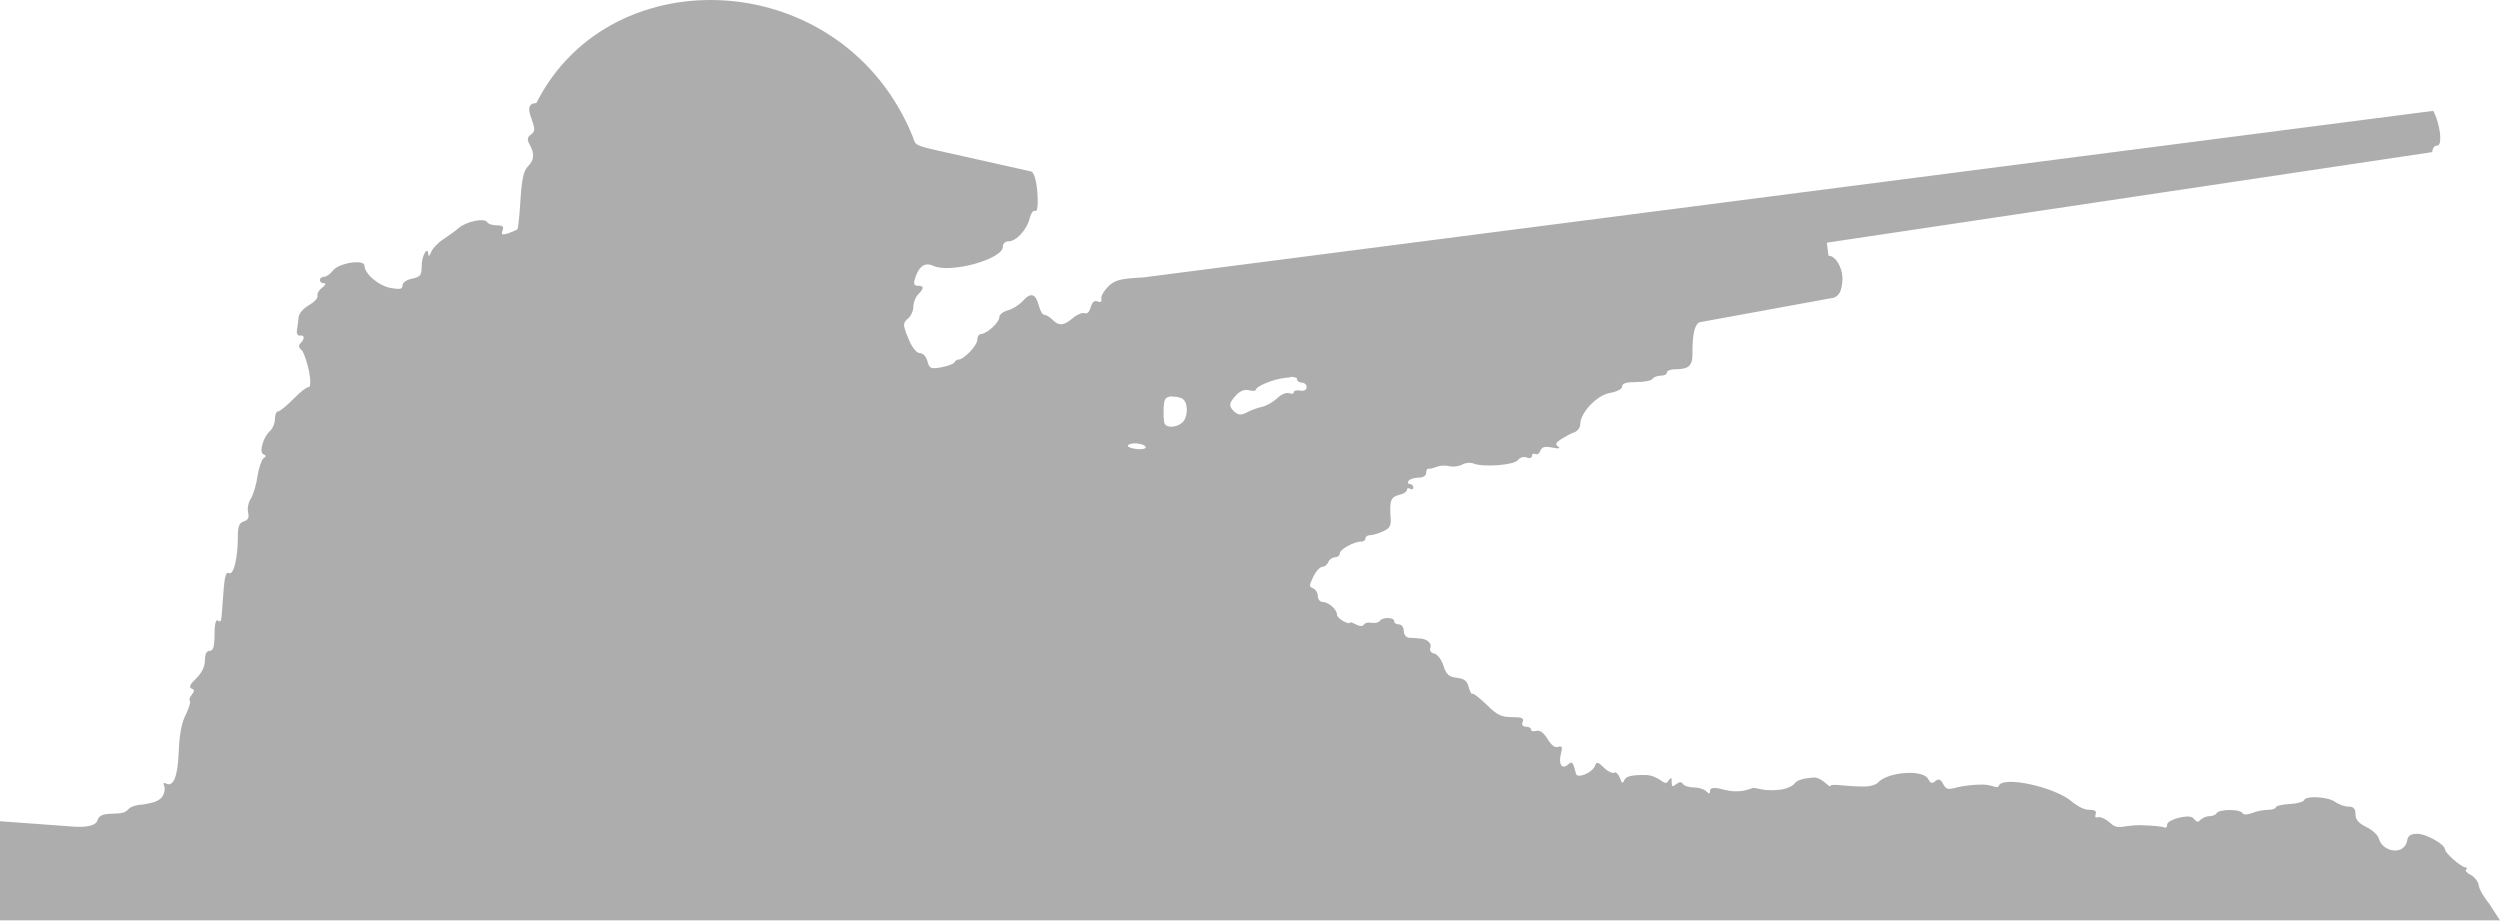
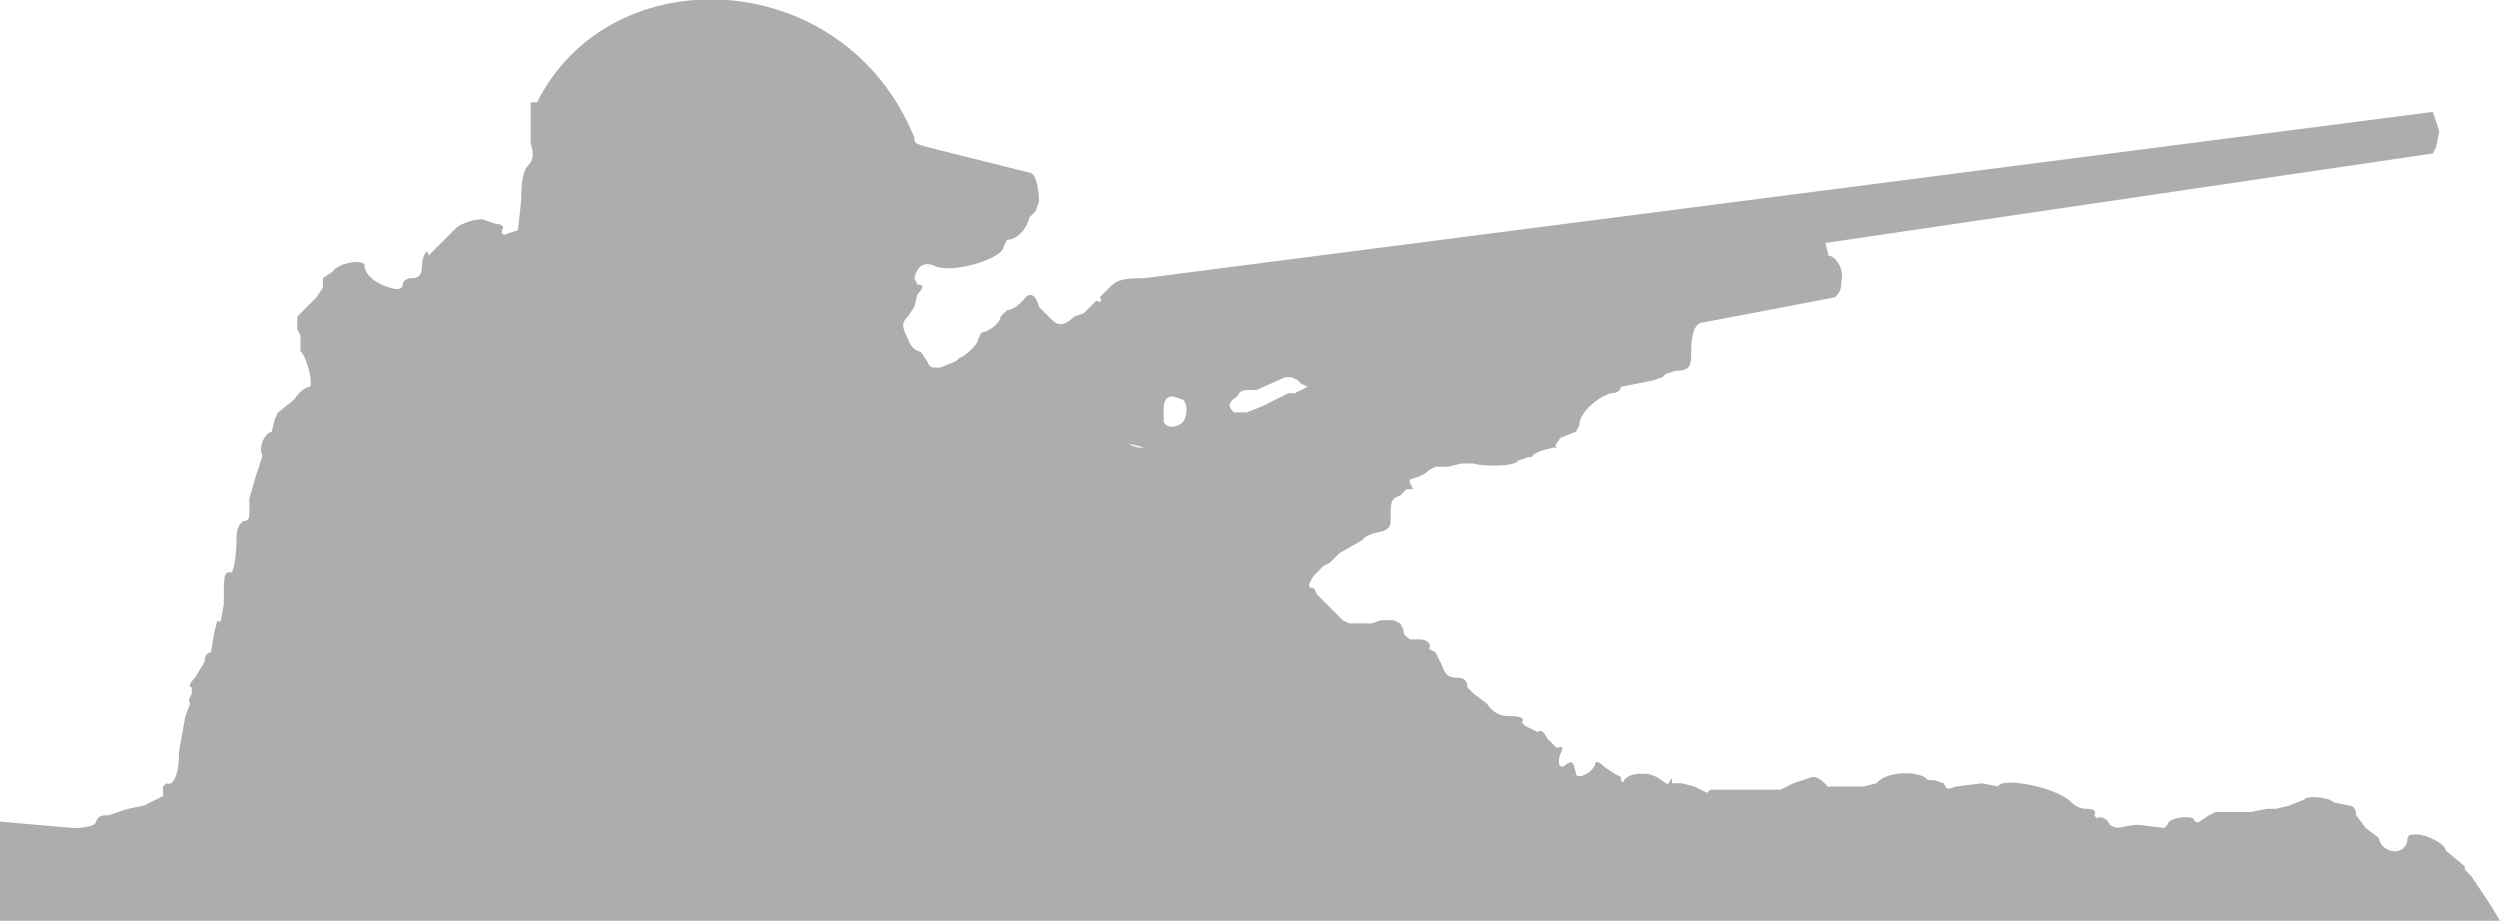
<svg xmlns="http://www.w3.org/2000/svg" viewBox="0 0 782 288">
-   <path fill="rgba(92,92,92,.5)" d="m167.8,32.18 -1.4,0.3c-1.1,0.9 -1.2,1.8 -0.1,4.8 1.1,3.2 1.1,3.8 -0.2,4.8 -1.2,0.9 -1.3,1.5 -0.4,3.2 1.6,2.9 1.4,4.8 -0.6,6.8 -1.3,1.3 -1.9,4 -2.3,10.5 -0.3,4.8 -0.7,9 -1,9.2 -0.3,0.2 -1.5,0.7 -2.8,1.2 -2,0.6 -2.3,0.4 -1.8,-0.9 0.5,-1.2 0,-1.6 -1.8,-1.6 -1.3,0 -2.7,-0.4 -3,-1 -0.9,-1.4 -6.6,-0.2 -9,1.9 -1.1,1 -3.3,2.5 -4.8,3.5 -1.5,1 -3.2,2.7 -3.7,3.9 -0.5,1.2 -0.9,1.6 -0.9,0.9 -0.1,-3 -2.1,0.2 -2.1,3.4 0,3.1 -0.4,3.5 -3,4.1 -1.7,0.3 -3,1.2 -3,2.1 0,1.2 -0.8,1.3 -3.7,0.8 -3.8,-0.7 -8.2,-4.5 -8.2,-7 0,-2.1 -8.2,-0.8 -9.9,1.6 -0.8,1 -2,1.9 -2.7,1.9 -1.7,0 -1.8,2 -0.1,2 0.8,0 0.5,0.6 -0.5,1.4 -1,0.7 -1.7,1.9 -1.5,2.6 0.2,0.7 -1.1,2 -2.7,2.9 -1.6,0.9 -3.1,2.6 -3.2,3.7 -0.1,1.1 -0.3,2.9 -0.5,4 -0.2,1.2 0.2,1.9 0.9,1.8 1.5,-0.3 1.6,1 0.2,2.4 -0.7,0.7 -0.6,1.4 0.5,2.3 0.6,0.5 3.4,8.7 2.3,11.4 -0.5,-0.3 -2.7,1.3 -4.8,3.5 -2.2,2.2 -4.4,4.1 -5,4.1 -0.6,0 -1,1.1 -1,2.4 0,1.3 -0.7,2.9 -1.4,3.6 -2.2,1.8 -3.7,6.8 -2.2,7.4 0.9,0.4 0.9,0.7 0,1.3 -0.6,0.5 -1.5,3.1 -1.9,5.8 -0.4,2.8 -1.4,5.9 -2.1,6.9 -0.7,1.1 -1.1,2.9 -0.8,4.2 0.4,1.6 0,2.4 -1.3,2.8 -1.5,0.5 -1.9,1.5 -1.9,4.8 0,6.6 -1.3,12 -2.7,11.4 -1.2,-0.5 -1.5,0.9 -2.1,9.8 -0.4,5.6 -0.4,5.7 -1.5,5 -0.6,-0.4 -1,1.3 -1,4.4 0,3.8 -0.4,5.1 -1.5,5.1 -1,0 -1.5,1 -1.5,3 0,1.9 -1,3.9 -2.7,5.6 -1.9,1.8 -2.4,2.8 -1.5,3.2 1,0.4 1,0.8 0.1,1.9 -0.7,0.8 -0.9,1.7 -0.6,2 0.3,0.3 -0.3,2.2 -1.3,4.3 -1.3,2.5 -2,6.2 -2.2,11.7 -0.3,7.8 -1.7,11.2 -4.2,9.7 -0.5,-0.3 -0.7,0.1 -0.3,1 0.3,0.9 0,2.4 -0.8,3.4 -1.3,1.7 -4.2,1.9 -6,2.3 -1.7,0 -3.6,0.6 -4.3,1.3 -1.4,1.4 -1.7,1.4 -6.2,1.6 -2.1,0.1 -3.2,0.7 -3.6,2 -0.7,2.6 -7.3,2 -7.3,2 l -23.2,-1.7 0,31 782,0 -3.386,-5.23c-1.1,-1.2 -3.114,-4.34 -3.214,-5.54 -0.2,-1.3 -1.3,-2.8 -2.5,-3.4 -1.2,-0.6 -1.9,-1.4 -1.5,-1.7 0.4,-0.4 0.3,-0.7 -0.2,-0.7 -1.3,0 -6.4,-4.5 -6.4,-5.6 0,-1.6 -5.9,-4.9 -8.7,-4.9 -2,0 -2.9,0.6 -3.1,2 -0.9,5 -7.8,3.7 -8.9,-0.5 -0.3,-1.1 -2,-2.7 -3.9,-3.6 -2.4,-1.2 -3.4,-2.3 -3.4,-4 0,-1.8 -0.6,-2.4 -2.2,-2.4 -1.2,0 -3.1,-0.7 -4.2,-1.5 -2.2,-1.6 -9.2,-2 -9.7,-0.5 -0.2,0.5 -2.3,1.1 -4.6,1.2 -2.3,0.1 -4.2,0.6 -4.2,1 0,0.4 -1.1,0.8 -2.4,0.8 -1.3,0 -3.6,0.4 -5,1 -1.6,0.6 -2.7,0.6 -3.1,0 -0.8,-1.3 -7.2,-1.2 -8,0 -0.3,0.6 -1.4,1 -2.4,1 -1,0 -2.4,0.7 -3.1,1.5 -0.7,0.8 -1.6,-0.8 -2.1,-1.1 -1.6,-1 -7.9,0.7 -7.9,2.2 0,0.8 -0.4,1.2 -1,0.9 -0.5,-0.3 -3.9,-0.6 -7.4,-0.7 -5.5,0 -6.9,1.6 -9.2,-0.5 -1.5,-1.4 -3.3,-2.2 -4,-2 -0.8,0.3 -1.1,0 -0.8,-0.9 0.4,-1 -0.2,-1.4 -2,-1.4 -1.4,0 -3.054,-0.777 -5.1,-2.3 -5,-4.7 -21.9,-8.5 -23.2,-5.2 -0.4,1.1 -1.9,-0.4 -5.2,-0.4 -2.6,0 -6.1,0.4 -7.9,0.9 -2.8,0.8 -3.4,0.6 -4.3,-1.1 -0.8,-1.5 -1.4,-1.7 -2.4,-0.9 -1,0.9 -1.6,0.7 -2.3,-0.7 -1.7,-3 -12.6,-2.2 -15.7,1.2 -0.5,0.6 -2.3,1.2 -4,1.2 -6.2,0.1 -10.5,-1.1 -10.9,-0.1 -0.2,0.6 -2.6,-2.8 -5.2,-2.7 -3,0.2 -5.2,0.8 -5.9,1.8 -0.6,0.9 -2.7,1.8 -4.6,2 -6,0.7 -7.4,-1 -8.9,-0.4 -4.7,1.8 -8,0.5 -10.3,0 -1.8,-0.3 -2.7,-0.1 -2.7,0.8 0,1 -0.3,1 -1.2,0.1 -0.7,-0.7 -2.4,-1.2 -3.9,-1.2 -1.5,0 -3,-0.5 -3.4,-1.1 -0.4,-0.7 -1.1,-0.7 -2.1,0.1 -1.1,0.9 -1.4,0.8 -1.4,-0.6 0,-1.7 -0.1,-1.8 -1.3,-0.1 -1,1.3 -2.7,-2.2 -7.1,-2.2 -4.2,0 -5.9,0.4 -6.4,1.6 -0.5,1.2 -0.8,1.1 -1.4,-0.7 -0.5,-1.2 -1.3,-2 -1.8,-1.6 -0.5,0.3 -2,-0.4 -3.2,-1.6 -1.7,-1.7 -2.3,-1.9 -2.7,-0.8 -0.7,2.4 -5.6,4.3 -6,2.8 -1,-3.9 -1.2,-4.1 -2.6,-2.9 -1.9,1.6 -3,-0.3 -2.1,-3.6 0.5,-2 0.3,-2.4 -0.9,-2 -1,0.4 -2.1,-0.5 -3.3,-2.4 -1.2,-2 -2.4,-2.9 -3.5,-2.6 -1,0.3 -1.7,0.1 -1.7,-0.4 0,-0.5 -0.7,-0.9 -1.6,-0.9 -1,0 -1.4,-0.6 -1,-1.5 0.5,-1.2 -0.3,-1.5 -3.4,-1.5 -3.3,0 -4.7,-0.7 -7.9,-3.9 -2.2,-2.1 -4.1,-3.6 -4.4,-3.4 -0.3,0.3 -0.8,-0.7 -1.2,-2.1 -0.5,-2 -1.4,-2.6 -3.7,-2.9 -2.5,-0.3 -3.3,-1 -4.2,-3.8 -0.6,-1.9 -2,-3.7 -2.9,-3.8 -1,-0.2 -1.5,-0.9 -1.2,-1.7 0.6,-1.5 -1,-2.9 -3.4,-3 -0.8,-0.1 -2.3,-0.2 -3.2,-0.2 -1,-0.1 -1.7,-1 -1.7,-2.2 0,-1.1 -0.7,-2 -1.5,-2 -0.8,0 -1.5,-0.4 -1.5,-1 0,-1.3 -3.7,-1.3 -4.5,-0.1 -0.3,0.5 -1.5,0.8 -2.5,0.6 -1.1,-0.2 -2.2,0 -2.5,0.6 -0.4,0.6 -1.3,0.5 -2.5,-0.1 -1.1,-0.6 -1.9,-0.8 -1.9,-0.5 0,0.3 -0.9,0.1 -2,-0.5 -1.1,-0.6 -2,-1.5 -2,-2.1 0,-1.6 -2.7,-3.9 -4.4,-3.9 -0.9,0 -1.6,-0.9 -1.6,-1.9 0,-1 -0.7,-2.1 -1.5,-2.4 -1.3,-0.5 -1.2,-0.9 0.1,-3.6 0.8,-1.7 2.1,-3.1 2.8,-3.1 0.7,0 1.6,-0.7 1.9,-1.5 0.3,-0.8 1.3,-1.5 2.1,-1.5 0.8,0 1.5,-0.6 1.5,-1.2 0,-1.3 4.4,-3.7 6.7,-3.7 0.7,0 1.3,-0.4 1.3,-1 0,-0.5 0.6,-1 1.4,-1 0.8,0 2.6,-0.5 4.1,-1.2 2.1,-0.9 2.6,-1.8 2.4,-4.2 -0.4,-5.4 0,-6.5 2.6,-7.2 1.4,-0.3 2.5,-1 2.5,-1.6 0,-0.5 0.5,-0.7 1,-0.3 0.6,0.3 1,0.1 1,-0.4 0,-0.6 -0.5,-1.1 -1.1,-1.1 -0.6,0 -0.8,-0.4 -0.4,-1 0.3,-0.5 1.7,-1 3.1,-1 1.5,0 2.4,-0.6 2.4,-1.5 0,-0.8 0.3,-1.4 0.8,-1.3 0.4,0.1 1.5,-0.2 2.5,-0.6 1,-0.4 2.8,-0.5 3.9,-0.2 1.2,0.3 3,0.1 4.1,-0.5 1.1,-0.6 2.6,-0.7 3.6,-0.3 3,1.2 12.6,0.5 13.8,-1.1 0.6,-0.8 1.8,-1.2 2.8,-0.8 0.9,0.4 1.6,0.1 1.6,-0.5 0,-0.6 0.4,-0.9 1,-0.6 0.6,0.3 1.3,-0.1 1.6,-1 0.5,-1.2 1.4,-1.5 3.8,-1 2,0.4 2.7,0.3 1.8,-0.3 -1,-0.7 -0.8,-1.2 1,-2.4 1.3,-0.8 3.1,-1.8 4.1,-2.1 1,-0.4 1.8,-1.5 1.8,-2.5 0,-3.6 5.2,-9.1 9.3,-9.8 2.2,-0.4 3.8,-1.2 3.8,-2 0,-1 1.3,-1.4 4.4,-1.4 2.4,0 4.7,-0.4 5.1,-1 0.3,-0.5 1.5,-1 2.6,-1 1.1,0 1.9,-0.4 1.9,-1 0,-0.5 1.1,-1 2.4,-1 4.4,0 5.6,-1 5.6,-4.8 0,-3 0.015,-8.909 2.215,-9.909 L 573.7,93.11c1.7,-0.8 2.3,-2 2.6,-5.2 0.3,-4.2 -2.35,-8.1 -4.35,-7.9 l -0.504,-4.1 L 760.8,47.58c0,-0.8 0.5,-2 1.3,-2 1.1,0 1.4,-1.1 1.1,-4.2 -0.8,-4.8 -2.1,-6.7 -2.1,-6.7 l -403.5,52.1c-7.4,0.4 -8.9,0.8 -11,2.9 -1.3,1.3 -2.3,3 -2.1,3.8 0.2,0.9 -0.2,1.2 -1.2,0.8 -1,-0.4 -1.7,0.3 -2.1,1.8 -0.4,1.4 -1.1,2.2 -1.9,1.9 -0.7,-0.3 -2.4,0.4 -3.7,1.5 -2.8,2.4 -4.4,2.6 -6.4,0.5 -0.8,-0.8 -2,-1.5 -2.5,-1.5 -0.6,0 -1.3,-1.2 -1.7,-2.7 -1,-3.9 -2.5,-4.5 -5,-1.7 -1.2,1.3 -3.4,2.7 -4.8,3 -1.4,0.4 -2.6,1.3 -2.6,2.1 0,1.7 -3.9,5.2 -5.7,5.3 -0.7,0 -1.2,0.8 -1.2,1.8 0,1.8 -4.2,6.2 -5.9,6.2 -0.5,0 -1,0.4 -1.2,0.8 -0.2,0.5 -2,1.2 -4.1,1.6 -3.4,0.6 -3.8,0.4 -4.4,-1.9 -0.4,-1.4 -1.3,-2.5 -2.3,-2.5 -1,0 -2.4,-1.6 -3.4,-4 -2.1,-4.9 -2.1,-5.4 -0.2,-7 0.8,-0.7 1.5,-2.3 1.5,-3.6 0,-1.3 0.7,-3 1.5,-3.8 1.9,-1.9 1.9,-2.7 -0.1,-2.7 -1.2,0 -1.4,-0.6 -0.9,-2.2 1.2,-3.9 3.1,-5.3 5.8,-4 5.3,2.4 21.7,-2.1 21.7,-6 0,-1 0.7,-1.7 1.8,-1.7 2.4,0 5.8,-3.7 6.6,-7.3 0.4,-1.5 1.1,-2.5 1.6,-2.2 0.6,0.3 0.9,-0.8 0.9,-2.7 0,-4.7 -0.8,-9.7 -2.3,-9.7 l -28.6,-6.4c-7.5,-1.7 -7.3,-1.8 -8.1,-4.2 -21.5,-53.5 -94.5,-57 -117.8,-10.8zm235.7,85.7c1.4,0 2.2,0.2 2.2,0.7 0,0.6 0.7,1.1 1.5,1.1 0.8,0 1.5,0.6 1.5,1.4 0,0.9 -0.7,1.3 -2,1.1 -1.1,-0.2 -2,0 -2,0.5 0,0.5 -0.7,0.6 -1.5,0.3 -0.8,-0.3 -2.5,0.4 -3.7,1.6 -1.3,1.2 -3.4,2.4 -4.8,2.7 -1.4,0.3 -3.3,1 -4.2,1.5 -2.3,1.2 -3.1,1.2 -4.6,-0.2 -1.6,-1.6 -1.5,-2.6 0.8,-5 1.2,-1.3 2.7,-1.9 4,-1.5 1.1,0.3 2.1,0.2 2.1,-0.1 0,-1.1 5.4,-3.4 9.3,-3.8 0.6,-0.1 1.1,-0.1 1.5,-0.1zm-36.8,6.2c1.4,-0.1 2.9,0.3 3.5,0.9 1.6,1.6 1.3,5.9 -0.5,7.3 -2,1.6 -5,1.6 -5.5,0 -0.2,-0.7 -0.3,-2.8 -0.2,-4.7 0.1,-2.9 0.6,-3.5 2.7,-3.6zm-12.4,14.6c1.5,-0.1 3.5,0.3 4,1 0.4,0.6 -0.6,0.9 -2.4,0.8 -1.7,-0.1 -3.1,-0.6 -3.1,-1 0,-0.4 0.7,-0.7 1.5,-0.7z" />
+   <path fill="rgba(92,92,92,.5)" d="M168 32h-2v13c1 3 1 5-1 7-1 1-2 4-2 11l-1 9-3 1c-2 1-2 0-2-1 1-1 0-2-2-2l-3-1c-1-1-6 0-9 2l-4 4-4 4-1 1c0-3-2 0-2 3s-1 4-3 4-3 1-3 2-1 2-4 1c-4-1-8-4-8-7 0-2-8-1-10 2l-3 2v3l-2 3-2 2-4 4v4l1 2v5c1 0 4 8 3 11-1 0-3 1-5 4l-5 4-1 2-1 4c-3 1-4 6-3 7v1l-2 6-2 7v4c0 2 0 3-2 3-1 1-2 2-2 5 0 6-1 12-2 11-2 0-2 1-2 10-1 6-1 6-2 5l-1 4-1 6c-1 0-2 1-2 3l-3 5c-2 2-2 3-1 3v2l-1 2c1 1 0 2-1 5l-2 11c0 8-2 11-4 10l-1 1v3l-6 3-5 1-6 2c-2 0-3 0-4 2 0 2-7 2-7 2l-23-2v31h782l-3-5-4-6-2-3-2-2v-1l-6-5c0-2-6-5-9-5-2 0-3 0-3 2-1 5-8 4-9-1l-4-3-3-4c0-2-1-3-2-3l-5-1c-2-2-9-2-9-1l-5 2-4 1h-3l-5 1h-11l-2 1-3 2c-1 1-2-1-2-1-2-1-8 0-8 2l-1 1-8-1c-5 0-6 2-9 0-1-2-3-3-4-2l-1-1c1-1 0-2-2-2-1 0-3 0-5-2-5-5-22-8-23-5l-5-1-8 1c-3 1-3 1-4-1l-3-1h-2c-2-3-13-3-16 1l-4 1h-11c0 1-2-3-5-3l-6 2-4 2h-22l-1 1-4-2-4-1h-3c0-2 0-2-1 0-1 1-3-3-8-3-4 0-5 1-6 2 0 1-1 1-1-1l-2-1-3-2c-2-2-3-2-3-1-1 3-6 5-6 3-1-4-1-4-3-3-2 2-3 0-2-3 1-2 1-3-1-2l-3-3c-1-2-2-3-3-2l-2-1-2-1-1-1c1-1 0-2-3-2s-5 0-8-4l-4-3-2-2c0-2-1-3-3-3-3 0-4-1-5-4l-2-4-2-1c1-2-1-3-3-3h-3c-1-1-2-1-2-3l-1-2-2-1h-4l-3 1h-7l-2-1-2-2-4-4-2-2-1-2c-2 0-2-1 0-4l3-3 2-1 2-2 1-1 7-4 1-1 2-1 4-1c2-1 2-2 2-4 0-5 0-6 3-7l2-2h2l-1-2v-1l3-1 2-1 1-1 2-1h4l4-1h4c3 1 13 1 14-1l3-1h1l1-1 2-1 4-1h1c-1-1 0-1 1-3l5-2 1-2c0-4 6-9 10-10 2 0 3-1 3-2l5-1 5-1 3-1 1-1 3-1c4 0 5-1 5-5 0-3 0-9 3-10l42-8c1-1 2-2 2-5 1-4-2-8-4-8l-1-4 190-28 1-2 1-5-2-6-403 52c-8 0-9 1-11 3l-3 3c1 1 0 2-1 1l-2 2-2 2-3 1c-3 3-5 3-7 1l-2-2-2-2c-1-4-3-5-5-2-1 1-3 3-5 3l-2 2c0 2-4 5-6 5l-1 2c0 2-5 6-6 6l-1 1-5 2c-3 0-3 0-4-2l-2-3c-1 0-3-1-4-4-2-4-2-5 0-7l2-3 1-4c2-2 2-3 0-3l-1-2c1-4 3-5 6-4 5 3 22-2 22-6l1-2c3 0 6-3 7-7l2-2 1-3c0-4-1-9-3-9l-28-7c-8-2-8-2-8-4-22-54-95-57-118-11zm236 86l2 1 1 1 2 1-2 1-2 1h-2l-4 2-4 2-5 2h-4c-2-2-2-3 1-5 1-2 2-2 4-2h2l9-4h2zm-37 6l3 1c2 2 1 6 0 7-2 2-5 2-6 0v-4c0-3 1-4 3-4zm-13 15l4 1h-2l-3-1h1z" />
</svg>
